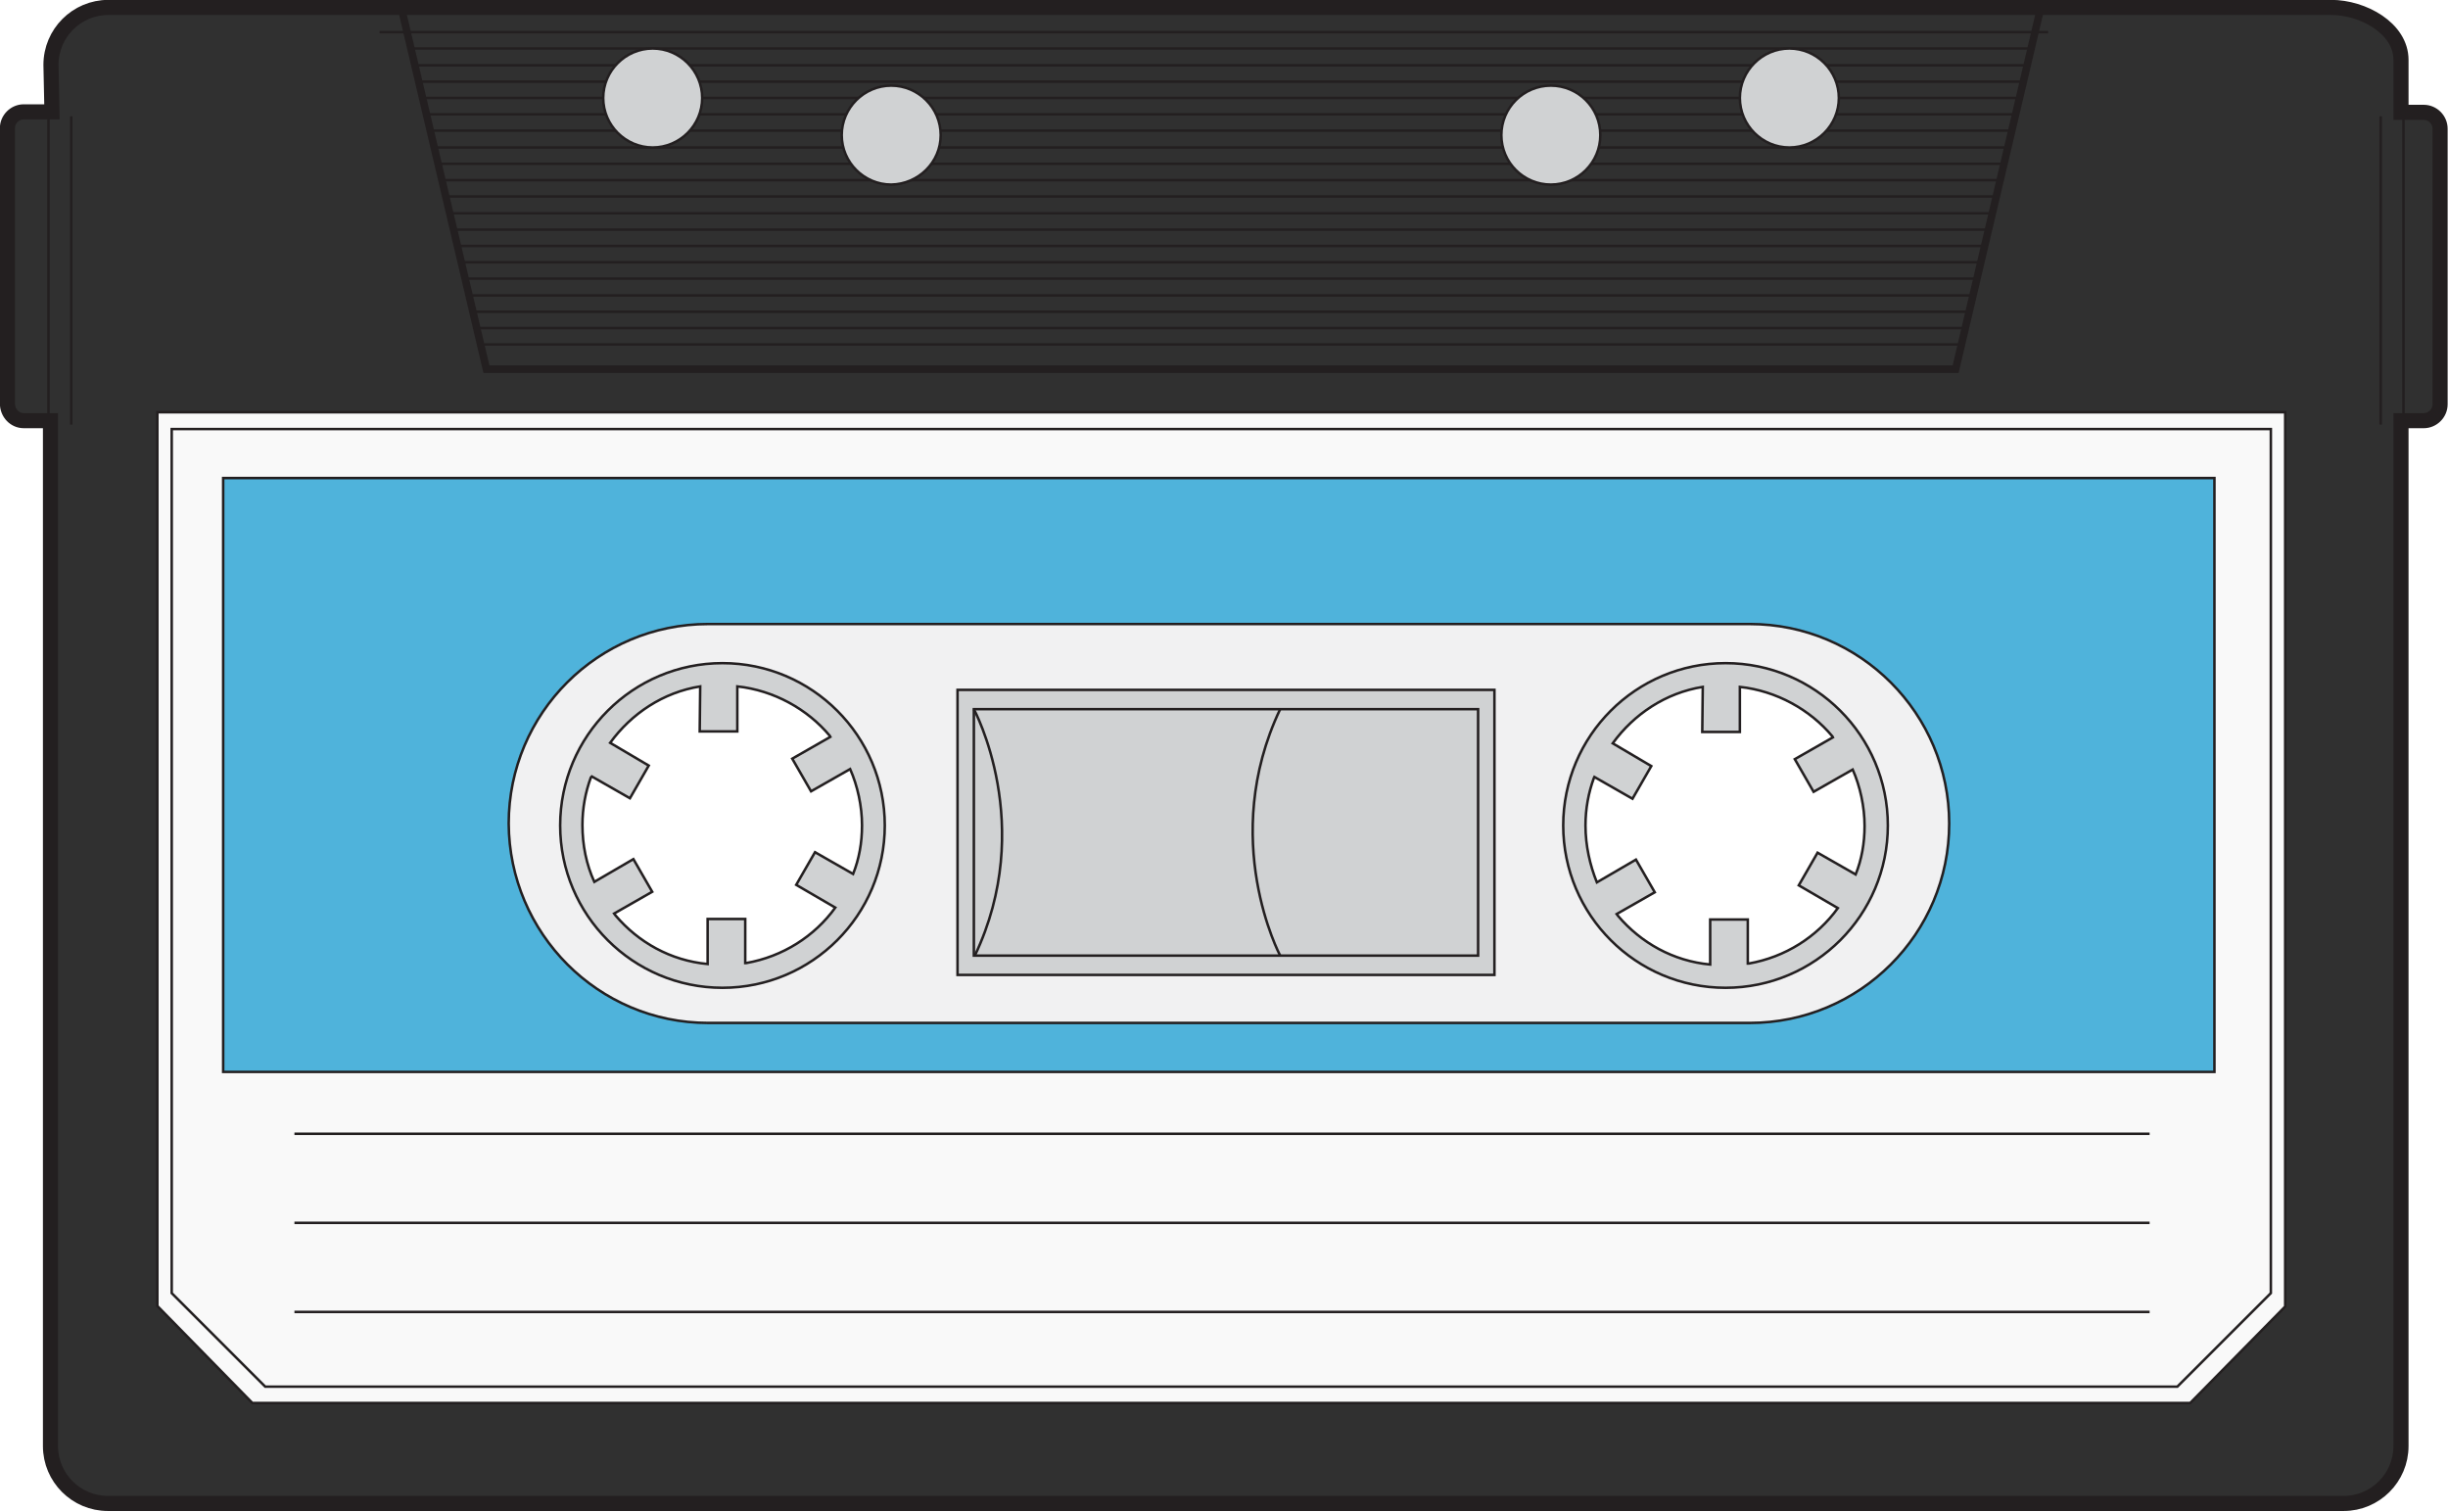
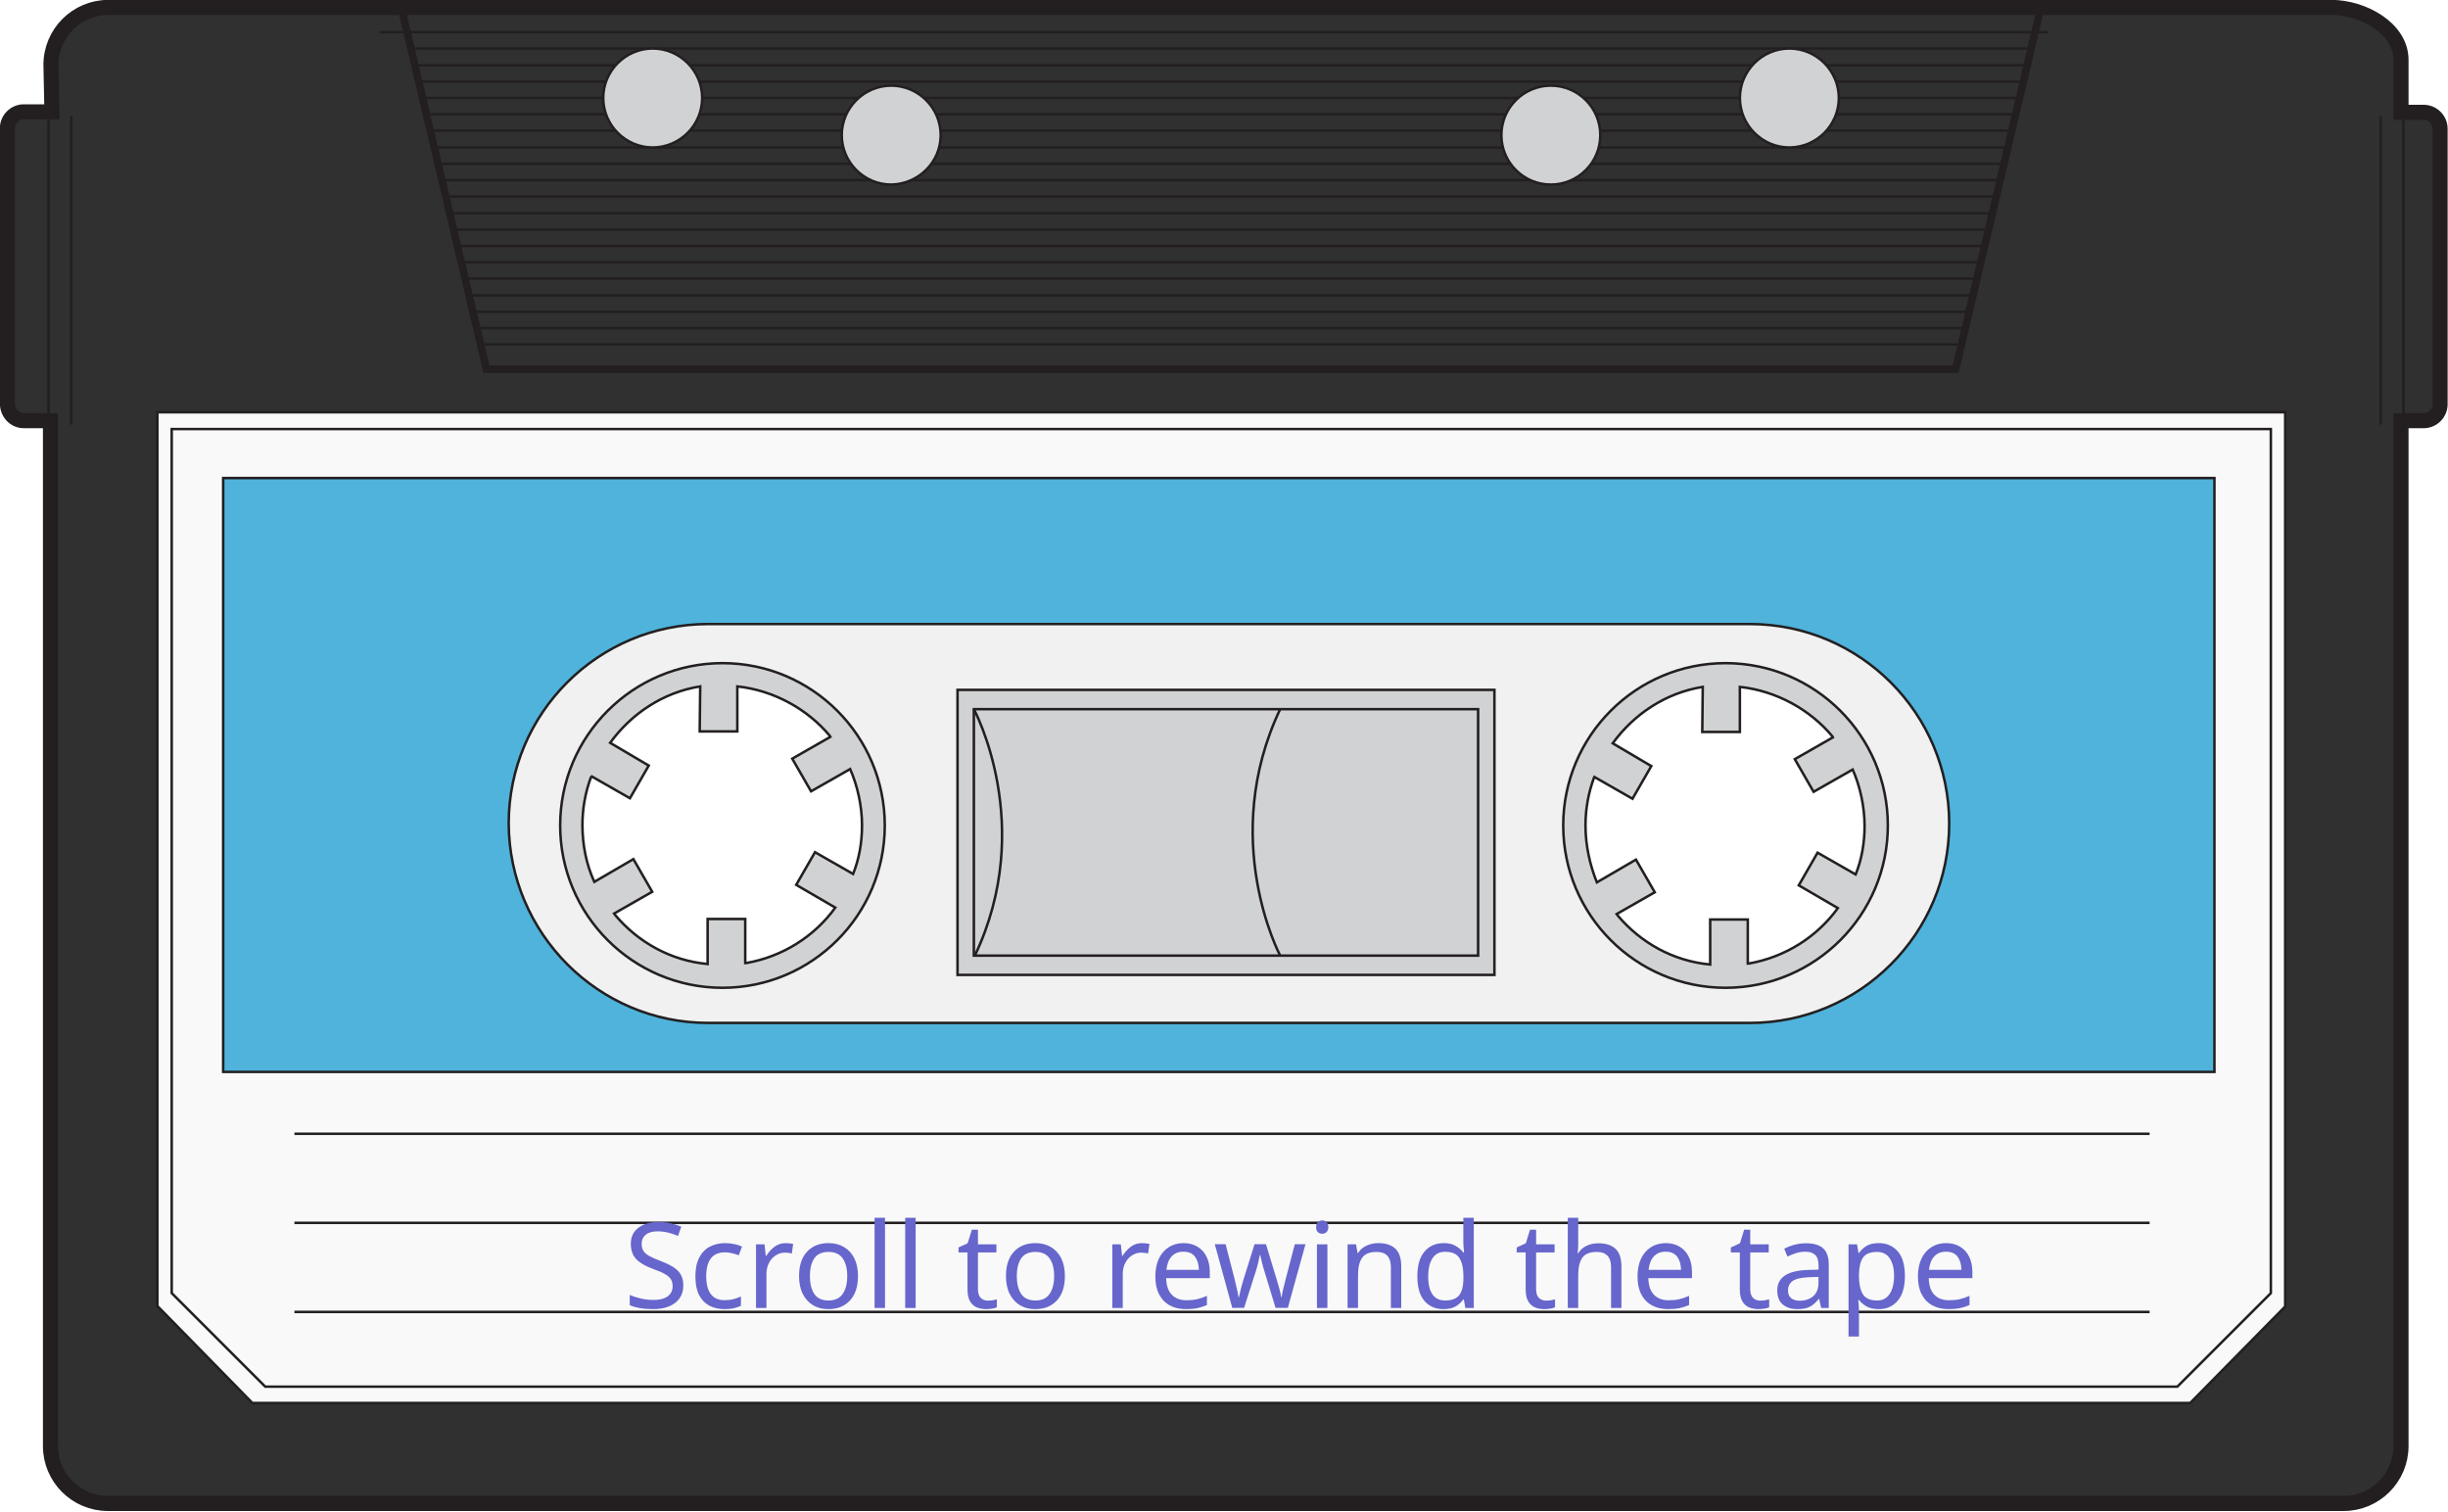
<svg xmlns="http://www.w3.org/2000/svg" xmlns:xlink="http://www.w3.org/1999/xlink" version="1.1" id="Layer_1" x="0px" y="0px" viewBox="0 0 494.7 305.4" enable-background="new 0 0 494.7 305.4" xml:space="preserve">
  <path fill="none" stroke="#231F20" stroke-width="0.508" d="M116.7,156.1l0.1-0.3l4-7.5c4.8-6.5,11.8-11.3,20.1-12.6l8.3-0.1  c8.2,0.9,15.7,5,20.7,11l0.1,0.2l4.4,7.2c1.6,3.8,2.7,8.2,2.7,12.6c0,3.8-0.7,7.5-2,10.9l-4,7.5c-4.7,6.4-11.7,11-19.9,12.4l-0.2,0  l-8.3,0.3c-8.3-0.8-15.4-4.8-20.6-10.8l-0.3-0.4l-4.4-7.1c-1.7-3.9-2.7-8.2-2.7-12.7C114.9,163.1,115.5,159.5,116.7,156.1z" />
  <path fill="#303030" d="M4.8,85h5.4v207.2c0,6.4,5.2,11.6,11.6,11.6h451.8c6.4,0,11.6-5.2,11.6-11.6V85h4.6c1.8,0,3.3-1.5,3.3-3.3  V26c0-1.8-1.5-3.3-3.3-3.3h-4.6V12.1c0-6.4-7.7-10.6-14.1-10.6H21.9c-6.4,0-11.6,5.2-11.6,11.6l0.2,9.5H4.8c-1.8,0-3.3,1.5-3.3,3.3  v55.6C1.5,83.5,3,85,4.8,85z M319.4,156.1l0.1-0.3l4-7.5c4.8-6.5,11.8-11.3,20.1-12.6l8.3-0.1c8.2,0.9,15.7,5,20.7,11l0.1,0.2  l4.4,7.2c1.6,3.8,2.7,8.2,2.7,12.6c0,3.8-0.7,7.5-1.9,10.9l-4,7.5c-4.7,6.4-11.7,11-19.9,12.4l-0.2,0l-8.3,0.3  c-8.3-0.8-15.4-4.8-20.5-10.8l-0.3-0.4l-4.4-7.1c-1.7-3.9-2.7-8.2-2.7-12.7C317.5,163.1,318.2,159.5,319.4,156.1z M116.7,156.1  l0.1-0.3l4-7.5c4.8-6.5,11.8-11.3,20.1-12.6l8.3-0.1c8.2,0.9,15.7,5,20.7,11l0.1,0.2l4.4,7.2c1.6,3.8,2.7,8.2,2.7,12.6  c0,3.8-0.7,7.5-2,10.9l-4,7.5c-4.7,6.4-11.7,11-19.9,12.4l-0.2,0l-8.3,0.3c-8.3-0.8-15.4-4.8-20.6-10.8l-0.3-0.4l-4.4-7.1  c-1.7-3.9-2.7-8.2-2.7-12.7C114.9,163.1,115.5,159.5,116.7,156.1z" />
  <path fill="#F9F9F9" stroke="#231F20" stroke-width="0.508" d="M51,283.5h187.7h16.2h187.7l19.2-19.5V83.3H249h-4.4H31.8v180.6  L51,283.5z M319.4,156.1l0.1-0.3l4-7.5c4.8-6.5,11.8-11.3,20.1-12.6l8.3-0.1c8.2,0.9,15.7,5,20.7,11l0.1,0.2l4.4,7.2  c1.6,3.8,2.7,8.2,2.7,12.6c0,3.8-0.7,7.5-1.9,10.9l-4,7.5c-4.7,6.4-11.7,11-19.9,12.4l-0.2,0l-8.3,0.3c-8.3-0.8-15.4-4.8-20.5-10.8  l-0.3-0.4l-4.4-7.1c-1.7-3.9-2.7-8.2-2.7-12.7C317.5,163.1,318.2,159.5,319.4,156.1z M116.7,156.1l0.1-0.3l4-7.5  c4.8-6.5,11.8-11.3,20.1-12.6l8.3-0.1c8.2,0.9,15.7,5,20.7,11l0.1,0.2l4.4,7.2c1.6,3.8,2.7,8.2,2.7,12.6c0,3.8-0.7,7.5-2,10.9  l-4,7.5c-4.7,6.4-11.7,11-19.9,12.4l-0.2,0l-8.3,0.3c-8.3-0.8-15.4-4.8-20.6-10.8l-0.3-0.4l-4.4-7.1c-1.7-3.9-2.7-8.2-2.7-12.7  C114.9,163.1,115.5,159.5,116.7,156.1z" />
  <path fill="#4FB3DB" stroke="#231F20" stroke-width="0.508" d="M447.5,216.6v-120H45.1v120H447.5z M319.4,156.1l0.1-0.3l4-7.5  c4.8-6.5,11.8-11.3,20.1-12.6l8.3-0.1c8.2,0.9,15.7,5,20.7,11l0.1,0.2l4.4,7.2c1.6,3.8,2.7,8.2,2.7,12.6c0,3.8-0.7,7.5-1.9,10.9  l-4,7.5c-4.7,6.4-11.7,11-19.9,12.4l-0.2,0l-8.3,0.3c-8.3-0.8-15.4-4.8-20.5-10.8l-0.3-0.4l-4.4-7.1c-1.7-3.9-2.7-8.2-2.7-12.7  C317.5,163.1,318.2,159.5,319.4,156.1z M116.7,156.1l0.1-0.3l4-7.5c4.8-6.5,11.8-11.3,20.1-12.6l8.3-0.1c8.2,0.9,15.7,5,20.7,11  l0.1,0.2l4.4,7.2c1.6,3.8,2.7,8.2,2.7,12.6c0,3.8-0.7,7.5-2,10.9l-4,7.5c-4.7,6.4-11.7,11-19.9,12.4l-0.2,0l-8.3,0.3  c-8.3-0.8-15.4-4.8-20.6-10.8l-0.3-0.4l-4.4-7.1c-1.7-3.9-2.7-8.2-2.7-12.7C114.9,163.1,115.5,159.5,116.7,156.1z" />
  <path fill="#F1F1F2" stroke="#231F20" stroke-width="0.508" d="M143.1,206.7h210.5c22.2,0,40.3-18,40.3-40.3  c0-22.2-18-40.3-40.3-40.3H143.1c-22.2,0-40.3,18-40.3,40.3C102.9,188.6,120.9,206.7,143.1,206.7z M319.4,156.1l0.1-0.3l4-7.5  c4.8-6.5,11.8-11.3,20.1-12.6l8.3-0.1c8.2,0.9,15.7,5,20.7,11l0.1,0.2l4.4,7.2c1.6,3.8,2.7,8.2,2.7,12.6c0,3.8-0.7,7.5-1.9,10.9  l-4,7.5c-4.7,6.4-11.7,11-19.9,12.4l-0.2,0l-8.3,0.3c-8.3-0.8-15.4-4.8-20.5-10.8l-0.3-0.4l-4.4-7.1c-1.7-3.9-2.7-8.2-2.7-12.7  C317.5,163.1,318.2,159.5,319.4,156.1z M116.7,156.1l0.1-0.3l4-7.5c4.8-6.5,11.8-11.3,20.1-12.6l8.3-0.1c8.2,0.9,15.7,5,20.7,11  l0.1,0.2l4.4,7.2c1.6,3.8,2.7,8.2,2.7,12.6c0,3.8-0.7,7.5-2,10.9l-4,7.5c-4.7,6.4-11.7,11-19.9,12.4l-0.2,0l-8.3,0.3  c-8.3-0.8-15.4-4.8-20.6-10.8l-0.3-0.4l-4.4-7.1c-1.7-3.9-2.7-8.2-2.7-12.7C114.9,163.1,115.5,159.5,116.7,156.1z" />
  <path fill="none" stroke="#231F20" stroke-width="3.051" d="M4.8,85h5.4v207.2c0,6.4,5.2,11.6,11.6,11.6h451.8  c6.4,0,11.6-5.2,11.6-11.6V85h4.6c1.8,0,3.3-1.5,3.3-3.3V26c0-1.8-1.5-3.3-3.3-3.3h-4.6V12.1c0-6.4-7.7-10.6-14.1-10.6H21.9  c-6.4,0-11.6,5.2-11.6,11.6l0.2,9.5H4.8c-1.8,0-3.3,1.5-3.3,3.3v55.6C1.5,83.5,3,85,4.8,85z" />
  <polyline fill="none" stroke="#231F20" stroke-width="1.525" points="81.3,2.4 98.3,74.6 241.5,74.6 251.9,74.6 395.2,74.6   412.2,2.4 " />
  <polygon fill="none" stroke="#231F20" stroke-width="0.508" points="244.6,86.7 34.7,86.7 34.7,261.3 53.6,280.2 238.8,280.2   254.8,280.2 440,280.2 458.9,261.3 458.9,86.7 249,86.7 " />
  <line fill="none" stroke="#231F20" stroke-width="0.508" x1="485.7" y1="85.8" x2="485.7" y2="23.5" />
  <line fill="none" stroke="#231F20" stroke-width="0.508" x1="481.1" y1="85.8" x2="481.1" y2="23.5" />
  <line fill="none" stroke="#231F20" stroke-width="0.508" x1="14.4" y1="85.8" x2="14.4" y2="23.5" />
  <line fill="none" stroke="#231F20" stroke-width="0.508" x1="9.8" y1="85.8" x2="9.8" y2="23.5" />
  <path id="rightGear" fill="#D0D2D3" stroke="#231F20" stroke-width="0.508" d="M348.7,199.6c18.1,0,32.8-14.7,32.8-32.8  c0-18.1-14.7-32.8-32.8-32.8c-18.1,0-32.8,14.7-32.8,32.8C315.9,184.9,330.6,199.6,348.7,199.6z M320.4,166.8c0-3.4,0.6-6.6,1.7-9.6  l0.1-0.2l7.7,4.4l3.8-6.6l-7.8-4.6c4.3-5.9,10.7-10.2,18.2-11.4l-0.1,9.1l7.6,0l0-9.1c7.4,0.8,14.2,4.6,18.7,10l0.1,0.2l-7.7,4.4  l3.8,6.6l7.9-4.5c1.5,3.4,2.4,7.5,2.4,11.4c0,3.5-0.6,6.8-1.8,9.8l-7.7-4.4l-3.8,6.6l7.9,4.6c-4.2,5.8-10.6,9.9-18,11.2l-0.2,0v-8.9  h-7.6l0,9.1c-7.5-0.7-14-4.4-18.6-9.8l-0.3-0.4l7.7-4.4l-3.8-6.6l-7.9,4.6C321.3,174.8,320.4,170.9,320.4,166.8z" />
  <path id="leftGear" fill="#D0D2D3" stroke="#231F20" stroke-width="0.508" d="M146,199.6c18.1,0,32.8-14.7,32.8-32.8  c0-18.1-14.7-32.8-32.8-32.8c-18.1,0-32.8,14.7-32.8,32.8C113.2,184.9,127.9,199.6,146,199.6z M119.6,156.9l7.7,4.4l3.8-6.6  l-7.8-4.6c4.3-5.9,10.7-10.2,18.2-11.4l-0.1,9.1l7.6,0l0-9.1c7.4,0.8,14.2,4.6,18.7,10l0.1,0.2l-7.7,4.4l3.8,6.6l7.9-4.5  c1.5,3.4,2.4,7.5,2.4,11.4c0,3.5-0.6,6.8-1.8,9.8l-7.7-4.4l-3.8,6.6l7.9,4.6c-4.2,5.8-10.6,9.9-18,11.2l-0.2,0v-8.9h-7.6l0,9.1  c-7.5-0.7-14-4.4-18.6-9.8l-0.3-0.4l7.7-4.4l-3.8-6.6l-7.9,4.6c-1.6-3.5-2.4-7.4-2.4-11.5c0-3.4,0.6-6.6,1.7-9.6L119.6,156.9z" />
  <g>
    <defs>
      <polygon id="SVGID_1_" points="81.3,2.4 98.3,74.6 241.5,74.6 251.9,74.6 395.2,74.6 412.2,2.4   " />
    </defs>
    <clipPath id="SVGID_2_">
      <use xlink:href="#SVGID_1_" overflow="visible" />
    </clipPath>
    <g clip-path="url(#SVGID_2_)">
      <line fill="none" stroke="#231F20" stroke-width="0.508" x1="413.9" y1="69.6" x2="76.7" y2="69.6" />
      <line fill="none" stroke="#231F20" stroke-width="0.508" x1="413.9" y1="66.3" x2="76.7" y2="66.3" />
      <line fill="none" stroke="#231F20" stroke-width="0.508" x1="413.9" y1="63" x2="76.7" y2="63" />
      <line fill="none" stroke="#231F20" stroke-width="0.508" x1="413.9" y1="59.7" x2="76.7" y2="59.7" />
      <line fill="none" stroke="#231F20" stroke-width="0.508" x1="413.9" y1="56.3" x2="76.7" y2="56.3" />
      <line fill="none" stroke="#231F20" stroke-width="0.508" x1="413.9" y1="53" x2="76.7" y2="53" />
      <line fill="none" stroke="#231F20" stroke-width="0.508" x1="413.9" y1="49.7" x2="76.7" y2="49.7" />
      <line fill="none" stroke="#231F20" stroke-width="0.508" x1="413.9" y1="46.4" x2="76.7" y2="46.4" />
      <line fill="none" stroke="#231F20" stroke-width="0.508" x1="413.9" y1="43.1" x2="76.7" y2="43.1" />
      <line fill="none" stroke="#231F20" stroke-width="0.508" x1="413.9" y1="39.7" x2="76.7" y2="39.7" />
      <line fill="none" stroke="#231F20" stroke-width="0.508" x1="413.9" y1="36.4" x2="76.7" y2="36.4" />
      <line fill="none" stroke="#231F20" stroke-width="0.508" x1="413.9" y1="33.1" x2="76.7" y2="33.1" />
      <line fill="none" stroke="#231F20" stroke-width="0.508" x1="413.9" y1="29.8" x2="76.7" y2="29.8" />
      <line fill="none" stroke="#231F20" stroke-width="0.508" x1="413.9" y1="26.4" x2="76.7" y2="26.4" />
      <line fill="none" stroke="#231F20" stroke-width="0.508" x1="413.9" y1="23.1" x2="76.7" y2="23.1" />
      <line fill="none" stroke="#231F20" stroke-width="0.508" x1="413.9" y1="19.8" x2="76.7" y2="19.8" />
      <line fill="none" stroke="#231F20" stroke-width="0.508" x1="413.9" y1="16.5" x2="76.7" y2="16.5" />
      <line fill="none" stroke="#231F20" stroke-width="0.508" x1="413.9" y1="13.2" x2="76.7" y2="13.2" />
      <line fill="none" stroke="#231F20" stroke-width="0.508" x1="413.9" y1="9.8" x2="76.7" y2="9.8" />
    </g>
  </g>
  <rect x="193.5" y="139.4" fill="#D0D2D3" stroke="#231F20" stroke-width="0.508" width="108.5" height="57.6" />
  <rect x="196.8" y="143.3" fill="none" stroke="#231F20" stroke-width="0.508" width="101.9" height="49.8" />
  <path id="leftTape" fill="none" stroke="#231F20" stroke-width="0.508" d="M196.8,143.3c0,0,12.7,23.5,0.2,49.8" />
  <line fill="none" stroke="#231F20" stroke-width="0.508" x1="434.4" y1="229.1" x2="59.5" y2="229.1" />
  <line fill="none" stroke="#231F20" stroke-width="0.508" x1="434.4" y1="247.1" x2="59.5" y2="247.1" />
  <line fill="none" stroke="#231F20" stroke-width="0.508" x1="434.4" y1="265.1" x2="59.5" y2="265.1" />
  <line fill="none" stroke="#231F20" stroke-width="0.508" x1="413.9" y1="6.5" x2="76.7" y2="6.5" />
  <path fill="#D0D2D3" stroke="#231F20" stroke-width="0.508" d="M351.6,19.8c0-5.5,4.5-10,10-10c5.5,0,10,4.5,10,10  c0,5.5-4.5,10-10,10C356.1,29.8,351.6,25.3,351.6,19.8z" />
  <circle fill="#D0D2D3" stroke="#231F20" stroke-width="0.508" cx="313.4" cy="27.3" r="10" />
  <path fill="#D0D2D3" stroke="#231F20" stroke-width="0.508" d="M141.9,19.8c0-5.5-4.5-10-10-10c-5.5,0-10,4.5-10,10  c0,5.5,4.5,10,10,10C137.4,29.8,141.9,25.3,141.9,19.8z" />
  <path fill="#D0D2D3" stroke="#231F20" stroke-width="0.508" d="M190.1,27.3c0-5.5-4.5-10-10-10c-5.5,0-10,4.5-10,10s4.5,10,10,10  C185.6,37.2,190.1,32.8,190.1,27.3z" />
  <path id="rightTape" fill="none" stroke="#231F20" stroke-width="0.508" d="M258.7,193.1c0,0-12.5-23.5,0-49.8" />
+   <text transform="matrix(1 0 0 1 126.0394 264.3034)" fill="#6666CC" font-family="'Notethis'" font-size="24">Scroll to rewind the tape</text>
</svg>
